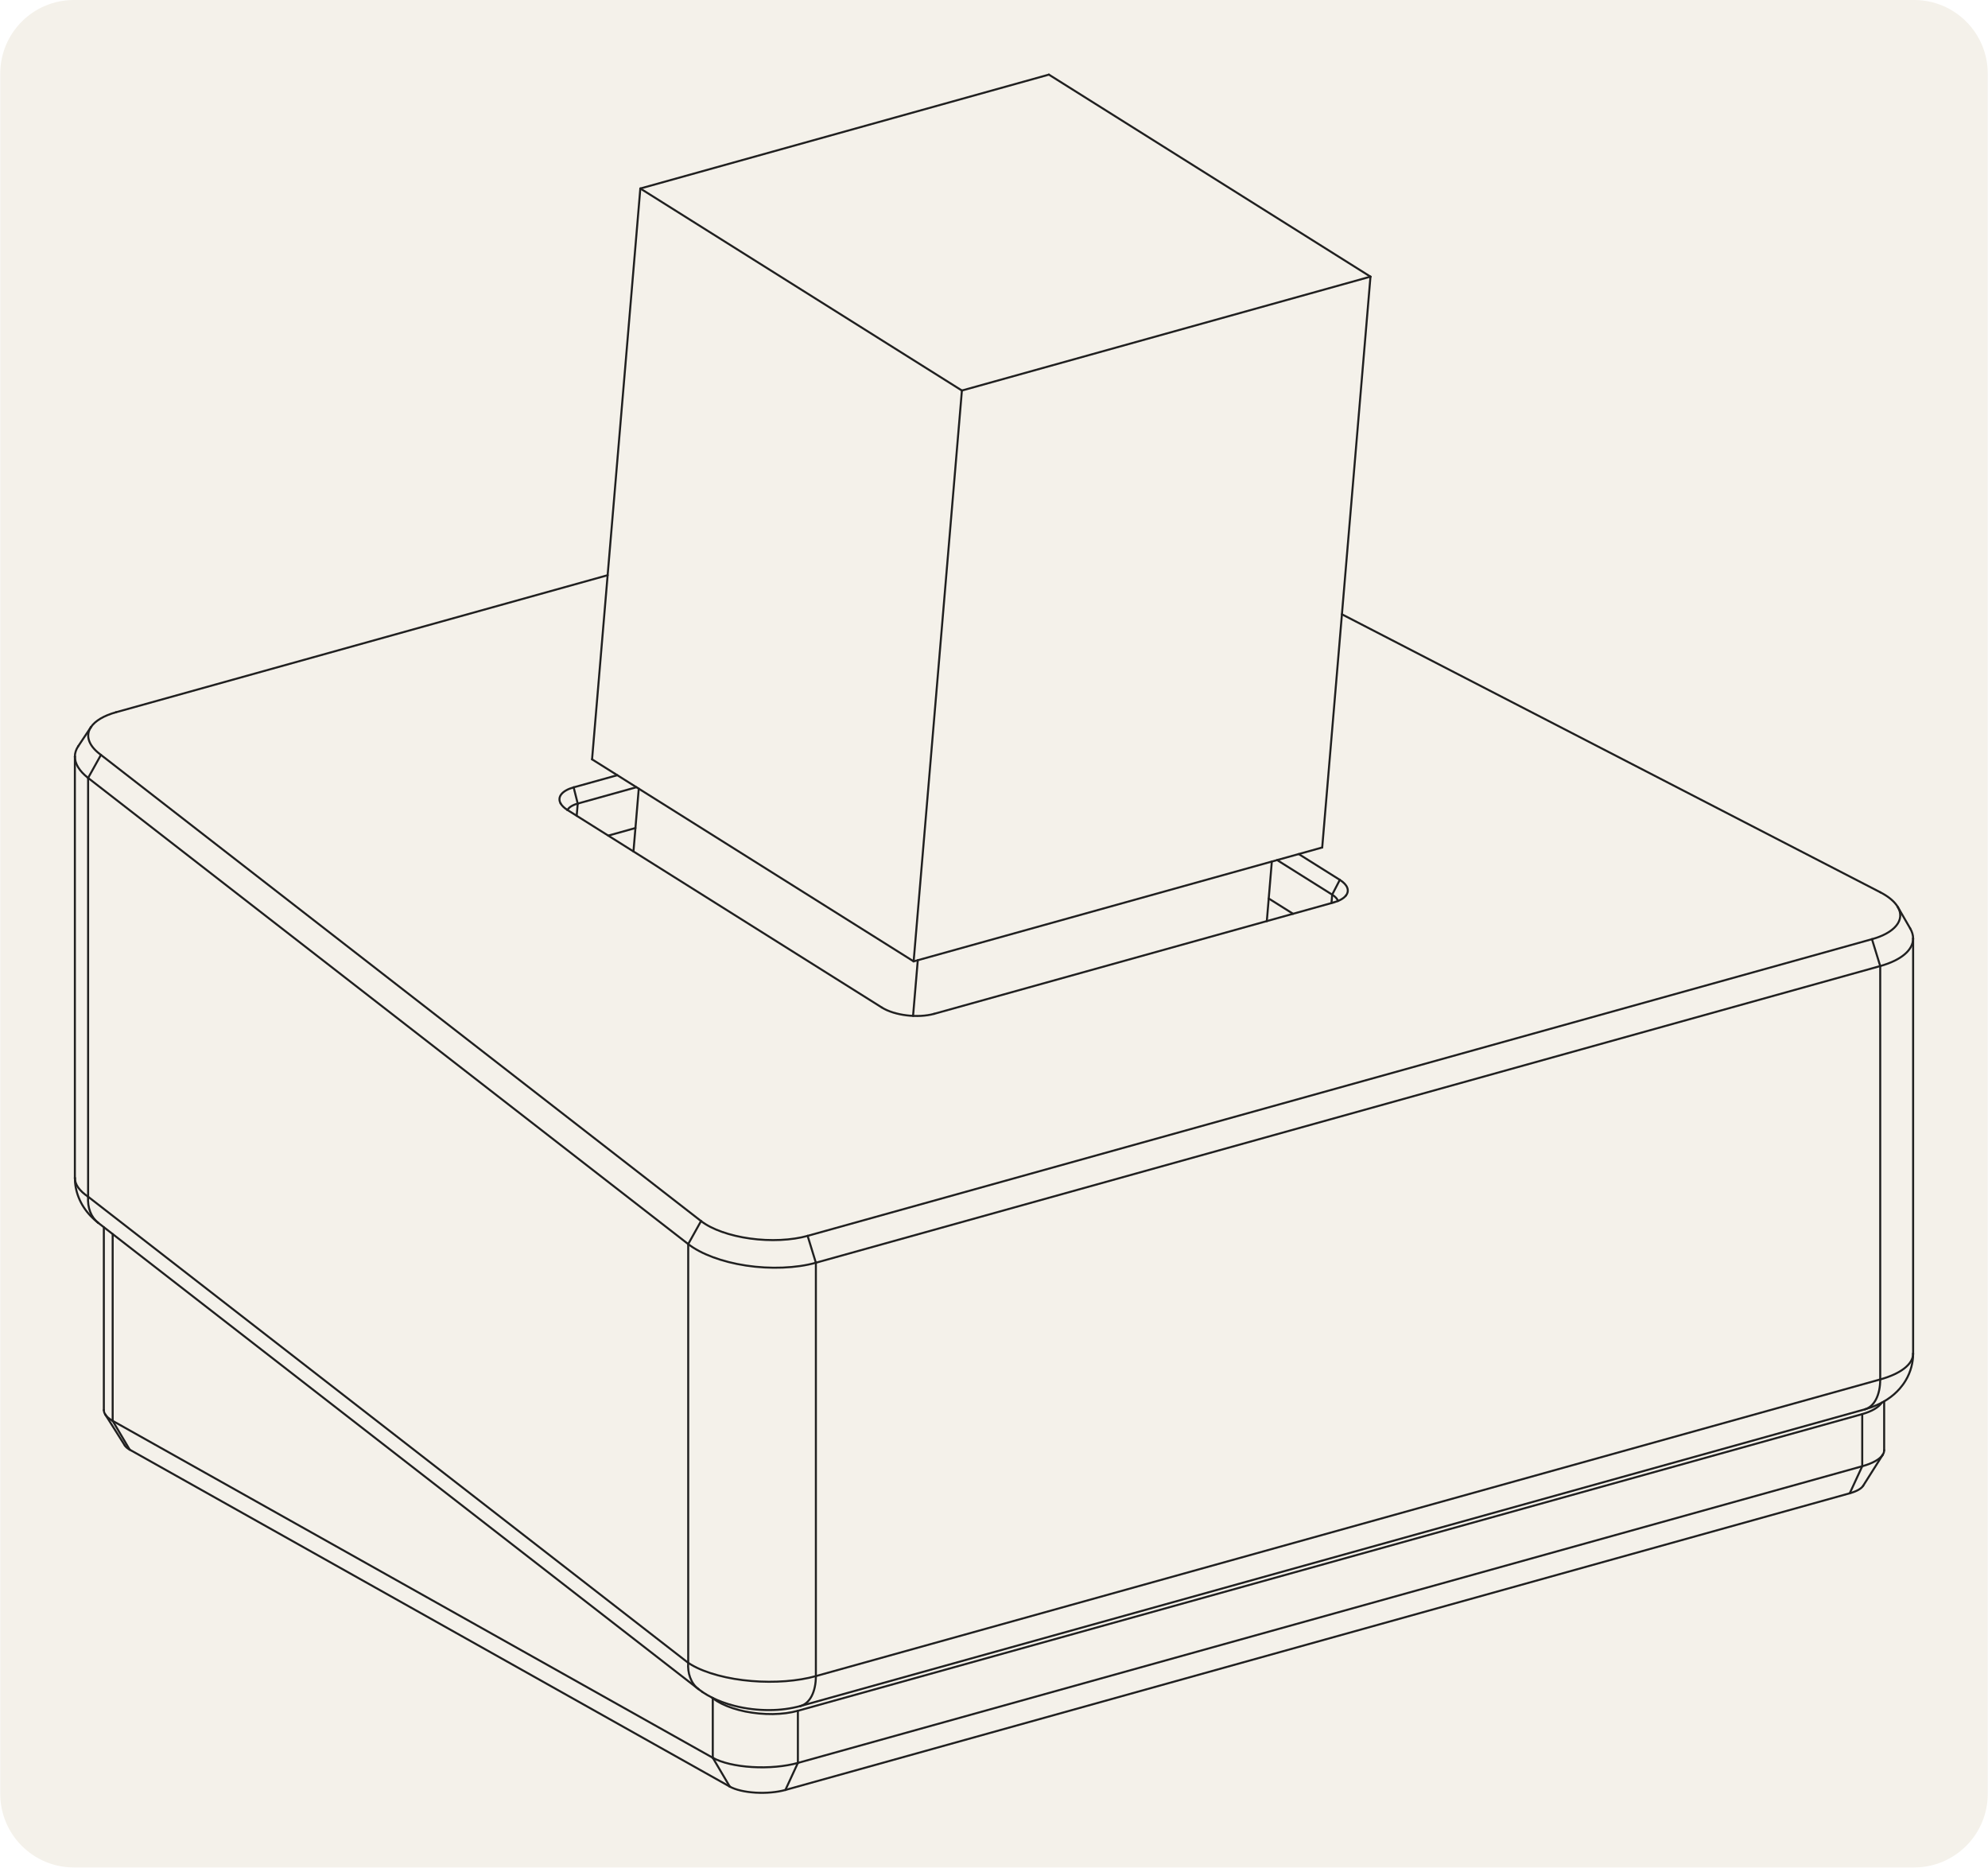
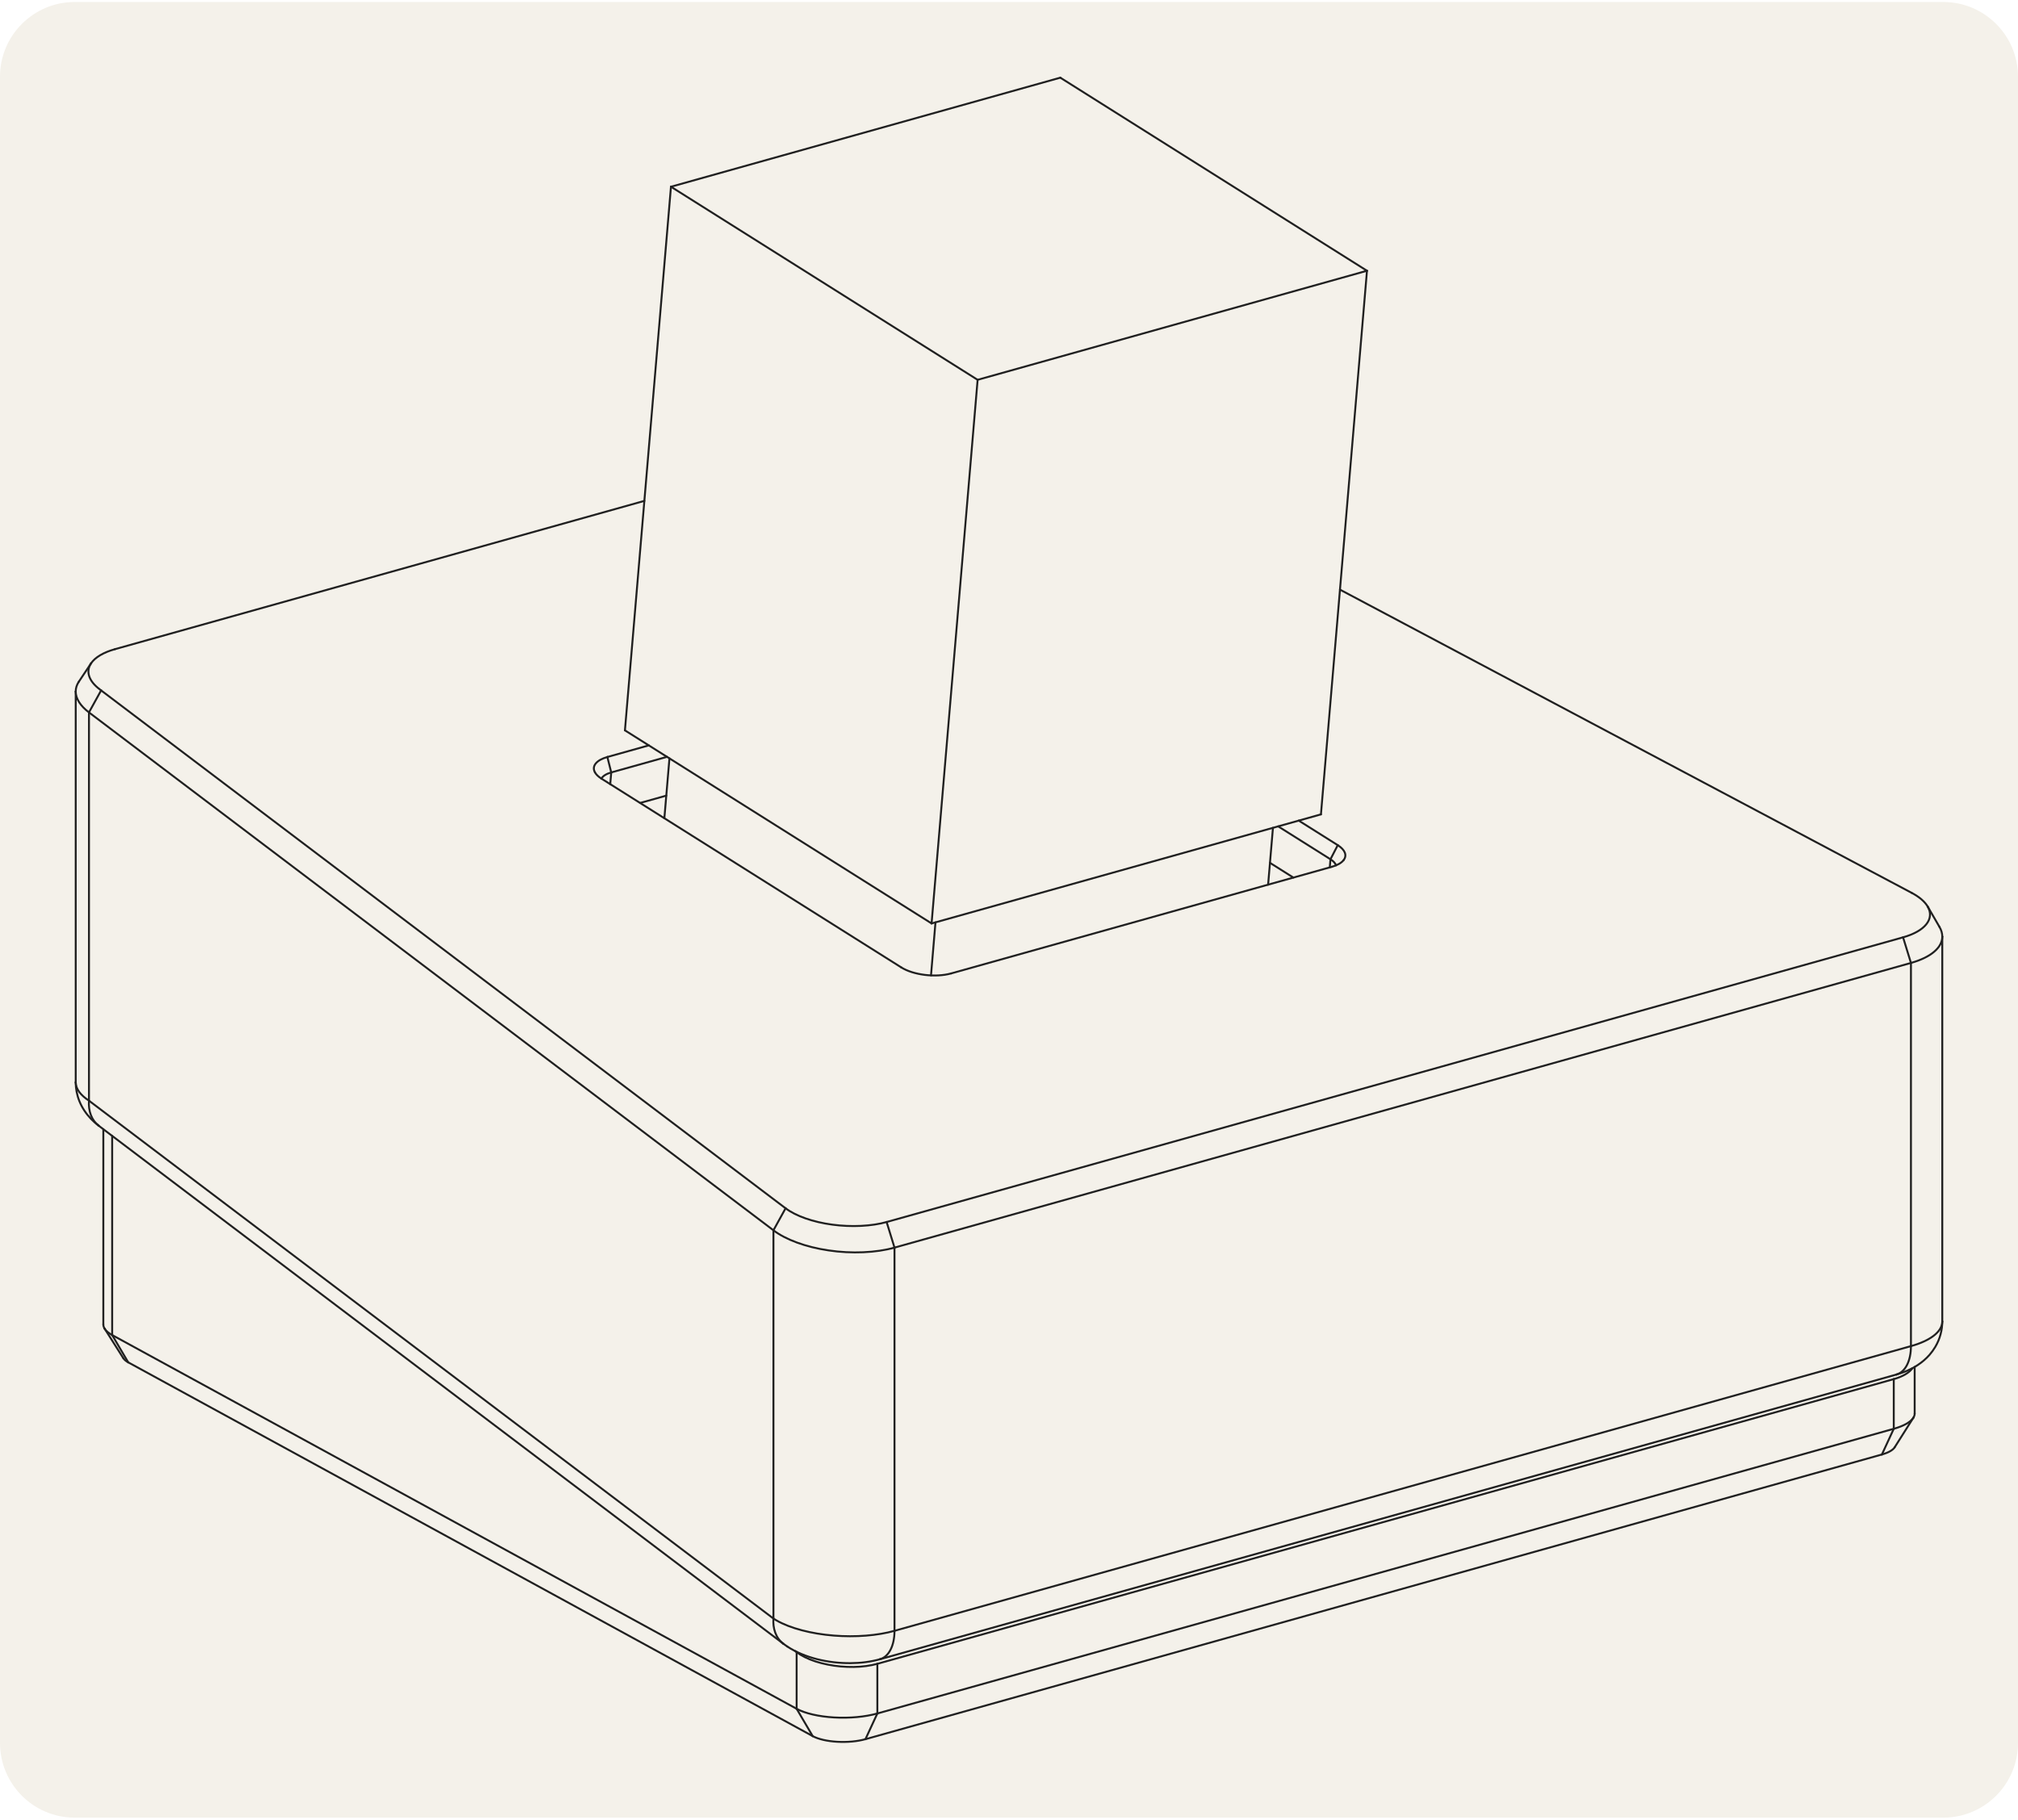
- <svg xmlns="http://www.w3.org/2000/svg" width="412px" height="387px" viewBox="-33.139 -34.003 68.61 64.463" version="1.1">
-   <rect x="-33.139" y="-34.003" width="68.61" height="64.463" rx="2.541" fill="#f4f1ea" />
+ <svg xmlns="http://www.w3.org/2000/svg" width="438px" height="395px" viewBox="-35.406 -34.594 73.079 65.76" version="1.1">
+   <rect x="-35.406" y="-34.594" width="73.079" height="65.76" rx="2.707" fill="#f4f1ea" />
  <g transform="scale(1,-1)" stroke-linecap="round">
    <g fill="none" stroke="rgb(32,32,32)" stroke-width="0.07" id="visible">
-       <line x1="31.759" y1="0.655" x2="-4.983" y2="-9.586" />
-       <path d="M -4.983,-9.586 C -5.648,-9.775 -6.563,-9.811 -7.394,-9.683 C -8.229,-9.557 -8.957,-9.28 -9.39,-8.942" />
-       <line x1="31.474" y1="1.583" x2="-5.268" y2="-8.658" />
-       <path d="M 32.793,1.955 Q 32.894,1.782 32.895,1.607" />
-       <path d="M 32.895,1.607 C 32.895,1.412 32.794,1.222 32.598,1.057 C 32.402,0.892 32.111,0.753 31.759,0.655" />
-       <path d="M -5.268,-8.658 C -5.812,-8.812 -6.558,-8.848 -7.254,-8.75 C -7.951,-8.655 -8.583,-8.432 -8.947,-8.147" />
-       <line x1="-9.39" y1="-8.942" x2="-30.106" y2="7.149" />
-       <path d="M 31.764,3.201 C 32.054,3.051 32.262,2.874 32.368,2.69" />
-       <path d="M 32.368,2.69 C 32.494,2.474 32.475,2.248 32.314,2.052 C 32.156,1.855 31.858,1.689 31.474,1.583" />
-       <line x1="-29.142" y1="9.417" x2="-12.171" y2="14.147" />
-       <path d="M -29.663,7.944 C -29.68,7.957 -29.697,7.971 -29.714,7.984 C -30.093,8.276 -30.202,8.618 -30.008,8.904" />
-       <path d="M -30.008,8.904 C -29.866,9.119 -29.558,9.302 -29.142,9.417" />
-       <line x1="-8.947" y1="-8.147" x2="-29.663" y2="7.944" />
-       <line x1="13.176" y1="12.798" x2="31.764" y2="3.201" />
-       <line x1="-13.559" y1="6.043" x2="-2.705" y2="-0.776" />
-       <path d="M -2.705,-0.776 A 1.289,0.565 -4.833 0,1 -0.901,-0.994" />
-       <line x1="-0.901" y1="-0.994" x2="12.889" y2="2.85" />
-       <path d="M 12.889,2.85 A 1.289,0.565 -4.833 0,1 13.313,3.087" />
-       <path d="M 13.313,3.087 A 1.289,0.565 -4.833 0,1 13.104,3.631" />
-       <line x1="13.104" y1="3.631" x2="11.685" y2="4.522" />
-       <line x1="-11.837" y1="7.244" x2="-13.345" y2="6.824" />
-       <path d="M -13.345,6.824 A 1.289,0.565 -4.833 0,1 -13.795,6.27" />
-       <path d="M -13.795,6.27 A 1.289,0.565 -4.833 0,1 -13.559,6.043" />
-       <path d="M -30.106,7.149 C -30.406,7.382 -30.564,7.641 -30.563,7.887" />
-       <path d="M -30.563,7.887 Q -30.562,8.071 -30.45,8.24" />
-       <path d="M 13.042,2.902 A 1.0,0.438 -4.833 0,1 12.84,3.12" />
-       <line x1="12.84" y1="3.12" x2="10.939" y2="4.314" />
-       <line x1="-13.204" y1="6.264" x2="-11.177" y2="6.829" />
-       <path d="M -13.204,6.264 A 1.0,0.438 -4.833 0,1 -13.559,6.042" />
-       <path d="M 10.65,2.987 L 11.489,2.46" />
-       <path d="M -12.151,5.158 L -11.212,5.42" />
-       <line x1="-5.604" y1="-26.852" x2="31.138" y2="-16.611" />
-       <line x1="-5.604" y1="-25.052" x2="31.138" y2="-14.811" />
-       <path d="M 31.138,-16.611 A 2.0,0.703 0.0 0,1 31.847,-16.213" />
-       <path d="M 31.847,-16.213 A 2.0,0.703 0.0 0,1 31.895,-16.06" />
-       <path d="M 31.138,-14.811 C 31.46,-14.721 31.7,-14.581 31.815,-14.415" />
-       <line x1="-6.035" y1="-27.785" x2="30.707" y2="-17.544" />
-       <line x1="-8.574" y1="-24.594" x2="-8.542" y2="-24.619" />
-       <path d="M -8.542,-24.619 L -8.403,-24.715 L -8.241,-24.805 L -8.059,-24.887 L -7.86,-24.961 L -7.646,-25.024 L -7.42,-25.077 L -7.186,-25.117 L -6.948,-25.146 L -6.707,-25.162 L -6.469,-25.166 L -6.237,-25.156 L -6.013,-25.134 L -5.801,-25.099 L -5.604,-25.052" />
-       <path d="M -8.542,-26.674 A 2.0,0.703 0.0 0,1 -5.604,-26.852" />
-       <path d="M 30.707,-17.544 A 1.307,0.459 0.0 0,1 31.171,-17.283" />
-       <path d="M -7.955,-27.669 A 1.307,0.459 0.0 0,1 -6.035,-27.785" />
-       <line x1="-28.671" y1="-16.038" x2="-7.955" y2="-27.669" />
-       <path d="M -28.839,-15.894 A 1.307,0.459 1.6986586020598045e-15 0,1 -28.671,-16.038" />
-       <line x1="-29.258" y1="-15.044" x2="-8.542" y2="-26.674" />
-       <path d="M -29.563,-14.671 A 2.0,0.703 1.6986586020598045e-15 0,1 -29.515,-14.823" />
-       <path d="M -29.515,-14.823 A 2.0,0.703 1.6986586020598045e-15 0,1 -29.258,-15.044" />
-       <line x1="-1.628" y1="-1.065" x2="-1.465" y2="0.857" />
-       <line x1="-11.28" y1="4.611" x2="-11.097" y2="6.779" />
-       <line x1="10.584" y1="2.207" x2="10.757" y2="4.264" />
-       <line x1="-1.608" y1="0.817" x2="0.058" y2="20.522" />
-       <line x1="0.058" y1="20.522" x2="-11.043" y2="27.496" />
-       <line x1="-12.709" y1="7.791" x2="-11.043" y2="27.496" />
-       <line x1="-1.608" y1="0.817" x2="-12.709" y2="7.791" />
-       <line x1="12.496" y1="4.748" x2="14.162" y2="24.453" />
-       <line x1="14.162" y1="24.453" x2="3.061" y2="31.427" />
-       <line x1="-1.608" y1="0.817" x2="12.496" y2="4.748" />
-       <line x1="0.058" y1="20.522" x2="14.162" y2="24.453" />
-       <line x1="-11.043" y1="27.496" x2="3.061" y2="31.427" />
-       <line x1="-4.983" y1="-23.855" x2="-4.983" y2="-9.586" />
-       <line x1="31.759" y1="-13.614" x2="-4.983" y2="-23.855" />
-       <line x1="31.759" y1="-13.614" x2="31.759" y2="0.655" />
-       <path d="M -4.983,-23.855 C -5.594,-24.027 -6.405,-24.092 -7.208,-24.024 C -8.01,-23.959 -8.795,-23.755 -9.289,-23.46 C -9.324,-23.439 -9.358,-23.418 -9.39,-23.397" />
-       <line x1="-9.39" y1="-23.397" x2="-9.39" y2="-8.942" />
-       <path d="M 31.759,-13.614 A 1.5,0.873 -74.425 0,0 31.23,-14.646" />
-       <path d="M -4.983,-23.855 A 1.5,0.873 -74.425 0,0 -5.512,-24.887" />
-       <path d="M 31.474,1.583 L 31.759,0.655" />
-       <line x1="-5.268" y1="-8.658" x2="-4.983" y2="-9.586" />
-       <path d="M 32.895,-12.722 C 32.898,-13.09 32.457,-13.421 31.759,-13.614" />
-       <path d="M -9.39,-23.397 C -9.419,-23.734 -9.304,-24.102 -9.038,-24.302" />
-       <path d="M -8.947,-8.147 L -9.39,-8.942" />
-       <line x1="-9.39" y1="-23.397" x2="-30.106" y2="-7.306" />
-       <line x1="-30.106" y1="-7.306" x2="-30.106" y2="7.149" />
-       <path d="M -30.106,-7.306 A 1.5,1.118 -127.838 0,1 -29.754,-8.211" />
-       <line x1="-29.663" y1="7.944" x2="-30.106" y2="7.149" />
-       <path d="M -30.106,-7.306 C -30.401,-7.109 -30.563,-6.885 -30.563,-6.659" />
-       <line x1="12.84" y1="3.12" x2="13.104" y2="3.631" />
-       <line x1="-13.204" y1="6.264" x2="-13.345" y2="6.824" />
-       <line x1="12.816" y1="2.829" x2="12.84" y2="3.12" />
-       <line x1="-13.24" y1="5.842" x2="-13.204" y2="6.264" />
-       <line x1="31.138" y1="-16.611" x2="31.138" y2="-14.811" />
-       <line x1="-5.604" y1="-26.852" x2="-5.604" y2="-25.052" />
-       <line x1="-6.035" y1="-27.785" x2="-5.604" y2="-26.852" />
-       <line x1="30.707" y1="-17.544" x2="31.138" y2="-16.611" />
-       <line x1="-8.542" y1="-26.674" x2="-8.542" y2="-24.619" />
-       <line x1="-7.955" y1="-27.669" x2="-8.542" y2="-26.674" />
-       <line x1="-29.258" y1="-15.044" x2="-29.258" y2="-8.596" />
-       <line x1="-28.671" y1="-16.038" x2="-29.258" y2="-15.044" />
-       <line x1="31.23" y1="-14.646" x2="-5.512" y2="-24.887" />
-       <line x1="32.895" y1="-12.722" x2="32.895" y2="1.607" />
-       <path d="M -5.512,-24.887 C -5.855,-24.98 -6.212,-25.027 -6.585,-25.028 C -6.982,-25.03 -7.393,-24.983 -7.788,-24.883 C -7.934,-24.846 -8.076,-24.802 -8.216,-24.75 C -8.46,-24.66 -8.686,-24.546 -8.895,-24.407" />
-       <path d="M -9.038,-24.302 C -8.993,-24.337 -8.94,-24.376 -8.895,-24.407" />
-       <path d="M 32.895,-12.722 C 32.896,-13.024 32.815,-13.352 32.639,-13.647 C 32.58,-13.747 32.51,-13.843 32.431,-13.933 C 32.307,-14.074 32.165,-14.197 32.005,-14.302 C 31.768,-14.458 31.504,-14.569 31.23,-14.646" />
-       <path d="M 32.368,2.69 L 32.793,1.955" />
-       <line x1="-9.038" y1="-24.302" x2="-29.754" y2="-8.211" />
-       <line x1="-30.563" y1="-6.659" x2="-30.563" y2="7.887" />
-       <path d="M -29.754,-8.211 C -29.849,-8.138 -29.938,-8.058 -30.02,-7.971 C -30.197,-7.785 -30.339,-7.567 -30.431,-7.336 C -30.521,-7.113 -30.563,-6.88 -30.563,-6.659" />
-       <path d="M -30.008,8.904 L -30.45,8.24" />
-       <line x1="31.895" y1="-16.06" x2="31.895" y2="-14.37" />
-       <line x1="31.171" y1="-17.283" x2="31.847" y2="-16.213" />
-       <line x1="-29.563" y1="-14.671" x2="-29.563" y2="-8.36" />
-       <line x1="-28.839" y1="-15.894" x2="-29.515" y2="-14.823" />
+       <line x1="33.796" y1="-0.21" x2="-3.013" y2="-10.52" />
+       <path d="M -3.013,-10.52 C -3.672,-10.708 -4.577,-10.746 -5.402,-10.621 C -6.23,-10.5 -6.958,-10.228 -7.397,-9.893" />
+       <line x1="33.511" y1="0.718" x2="-3.298" y2="-9.593" />
+       <path d="M 34.829,1.096 Q 34.931,0.922 34.931,0.746" />
+       <path d="M 34.931,0.746 C 34.932,0.55 34.831,0.359 34.634,0.194 C 34.439,0.028 34.148,-0.111 33.796,-0.21" />
+       <path d="M -3.298,-9.593 C -3.837,-9.746 -4.575,-9.782 -5.266,-9.688 C -5.958,-9.596 -6.587,-9.377 -6.957,-9.095" />
+       <line x1="-7.397" y1="-9.893" x2="-32.184" y2="8.864" />
+       <path d="M 33.824,2.328 C 34.101,2.181 34.301,2.009 34.404,1.83" />
+       <path d="M 34.404,1.83 C 34.53,1.613 34.511,1.386 34.351,1.189 C 34.193,0.992 33.895,0.825 33.511,0.718" />
+       <line x1="-31.244" y1="11.154" x2="-12.072" y2="16.525" />
+       <path d="M -31.744,9.661 C -31.761,9.675 -31.778,9.688 -31.796,9.701 C -32.191,9.998 -32.307,10.348 -32.109,10.64" />
+       <path d="M -32.109,10.64 C -31.966,10.856 -31.659,11.039 -31.244,11.154" />
+       <line x1="-6.957" y1="-9.096" x2="-31.744" y2="9.661" />
+       <line x1="13.119" y1="13.311" x2="33.824" y2="2.328" />
+       <line x1="-13.626" y1="6.466" x2="-2.767" y2="-0.372" />
+       <path d="M -2.767,-0.372 A 1.289,0.567 -4.838 0,1 -0.963,-0.59" />
+       <line x1="-0.963" y1="-0.59" x2="12.824" y2="3.272" />
+       <path d="M 12.824,3.272 A 1.289,0.567 -4.838 0,1 13.247,3.509" />
+       <path d="M 13.247,3.509 A 1.289,0.567 -4.838 0,1 13.039,4.056" />
+       <line x1="13.039" y1="4.056" x2="11.625" y2="4.946" />
+       <line x1="-11.91" y1="7.67" x2="-13.411" y2="7.249" />
+       <path d="M -13.411,7.249 A 1.289,0.567 -4.838 0,1 -13.861,6.693" />
+       <path d="M -13.861,6.693 A 1.289,0.567 -4.838 0,1 -13.626,6.466" />
+       <path d="M -32.184,8.864 C -32.499,9.102 -32.665,9.368 -32.664,9.622" />
+       <path d="M -32.664,9.622 Q -32.664,9.808 -32.551,9.977" />
+       <path d="M 12.977,3.325 A 1.0,0.44 -4.838 0,1 12.775,3.545" />
+       <line x1="12.775" y1="3.545" x2="10.881" y2="4.737" />
+       <line x1="-13.271" y1="6.69" x2="-11.252" y2="7.255" />
+       <path d="M -13.271,6.69 A 1.0,0.44 -4.838 0,1 -13.626,6.466" />
+       <path d="M 10.584,3.416 L 11.432,2.882" />
+       <path d="M -12.226,5.584 L -11.278,5.85" />
+       <line x1="-3.634" y1="-27.393" x2="33.174" y2="-17.082" />
+       <line x1="-3.634" y1="-25.594" x2="33.174" y2="-15.283" />
+       <path d="M 33.174,-17.082 A 2.0,0.706 0.0 0,1 33.883,-16.683" />
+       <path d="M 33.883,-16.683 A 2.0,0.706 0.0 0,1 33.931,-16.529" />
+       <path d="M 33.174,-15.283 C 33.495,-15.193 33.734,-15.053 33.85,-14.888" />
+       <line x1="-4.065" y1="-28.324" x2="32.744" y2="-18.013" />
+       <line x1="-6.605" y1="-25.136" x2="-6.557" y2="-25.172" />
+       <path d="M -6.557,-25.172 L -6.416,-25.267 L -6.253,-25.356 L -6.071,-25.437 L -5.872,-25.509 L -5.659,-25.571 L -5.434,-25.622 L -5.202,-25.662 L -4.965,-25.69 L -4.727,-25.705 L -4.491,-25.708 L -4.261,-25.698 L -4.039,-25.675 L -3.829,-25.64 L -3.634,-25.594" />
+       <path d="M -6.557,-27.223 A 2.0,0.706 0.0 0,1 -3.634,-27.393" />
+       <path d="M 32.744,-18.013 A 1.307,0.461 0.0 0,1 33.207,-17.752" />
+       <path d="M -5.975,-28.213 A 1.307,0.461 0.0 0,1 -4.065,-28.324" />
+       <line x1="-30.762" y1="-14.676" x2="-5.975" y2="-28.213" />
+       <path d="M -30.94,-14.526 A 1.307,0.461 0.0 0,1 -30.762,-14.676" />
+       <line x1="-31.344" y1="-13.687" x2="-6.557" y2="-27.223" />
+       <path d="M -31.664,-13.303 A 2.0,0.706 0.0 0,1 -31.616,-13.457" />
+       <path d="M -31.616,-13.457 A 2.0,0.706 0.0 0,1 -31.344,-13.687" />
+       <line x1="-1.691" y1="-0.661" x2="-1.529" y2="1.261" />
+       <line x1="-11.347" y1="5.031" x2="-11.163" y2="7.199" />
+       <line x1="10.517" y1="2.626" x2="10.692" y2="4.684" />
+       <line x1="-1.67" y1="1.221" x2="-0.003" y2="20.91" />
+       <line x1="-0.003" y1="20.91" x2="-11.108" y2="27.903" />
+       <line x1="-12.775" y1="8.214" x2="-11.108" y2="27.903" />
+       <line x1="-1.67" y1="1.221" x2="-12.775" y2="8.214" />
+       <line x1="12.43" y1="5.171" x2="14.097" y2="24.86" />
+       <line x1="14.097" y1="24.86" x2="2.992" y2="31.853" />
+       <line x1="-1.67" y1="1.221" x2="12.43" y2="5.171" />
+       <line x1="-0.003" y1="20.91" x2="14.097" y2="24.86" />
+       <line x1="-11.108" y1="27.903" x2="2.992" y2="31.853" />
+       <line x1="-3.013" y1="-24.399" x2="-3.013" y2="-10.52" />
+       <line x1="33.796" y1="-14.088" x2="-3.013" y2="-24.399" />
+       <line x1="33.796" y1="-14.088" x2="33.796" y2="-0.21" />
+       <path d="M -3.013,-24.399 C -3.619,-24.57 -4.421,-24.636 -5.218,-24.571 C -6.013,-24.508 -6.794,-24.309 -7.294,-24.018 C -7.33,-23.998 -7.364,-23.977 -7.397,-23.955" />
+       <line x1="-7.397" y1="-23.955" x2="-7.397" y2="-9.893" />
+       <path d="M 33.796,-14.088 A 1.5,0.872 -74.351 0,0 33.268,-15.118" />
+       <path d="M -3.013,-24.399 A 1.5,0.872 -74.351 0,0 -3.54,-25.429" />
+       <path d="M 33.511,0.718 L 33.796,-0.21" />
+       <line x1="-3.298" y1="-9.593" x2="-3.013" y2="-10.52" />
+       <path d="M 34.931,-13.193 C 34.934,-13.562 34.494,-13.895 33.796,-14.088" />
+       <path d="M -7.397,-23.955 C -7.41,-24.126 -7.392,-24.303 -7.332,-24.464 C -7.274,-24.624 -7.174,-24.765 -7.042,-24.864" />
+       <path d="M -6.957,-9.095 L -7.397,-9.893" />
+       <line x1="-7.397" y1="-23.955" x2="-32.184" y2="-5.198" />
+       <line x1="-32.184" y1="-5.198" x2="-32.184" y2="8.864" />
+       <path d="M -32.184,-5.198 A 1.5,1.106 -127.116 0,1 -31.829,-6.107" />
+       <line x1="-31.744" y1="9.661" x2="-32.184" y2="8.864" />
+       <path d="M -32.184,-5.198 C -32.493,-4.997 -32.664,-4.766 -32.664,-4.533" />
+       <line x1="12.775" y1="3.545" x2="13.039" y2="4.056" />
+       <line x1="-13.271" y1="6.69" x2="-13.411" y2="7.249" />
+       <line x1="12.75" y1="3.251" x2="12.775" y2="3.545" />
+       <line x1="-13.307" y1="6.265" x2="-13.271" y2="6.69" />
+       <line x1="33.174" y1="-17.082" x2="33.174" y2="-15.283" />
+       <line x1="-3.634" y1="-27.393" x2="-3.634" y2="-25.594" />
+       <line x1="-4.065" y1="-28.324" x2="-3.634" y2="-27.393" />
+       <line x1="32.744" y1="-18.013" x2="33.174" y2="-17.082" />
+       <line x1="-6.557" y1="-27.223" x2="-6.557" y2="-25.172" />
+       <line x1="-5.975" y1="-28.213" x2="-6.557" y2="-27.223" />
+       <line x1="-31.344" y1="-13.687" x2="-31.344" y2="-6.474" />
+       <line x1="-30.762" y1="-14.676" x2="-31.344" y2="-13.687" />
+       <line x1="33.268" y1="-15.118" x2="-3.54" y2="-25.429" />
+       <line x1="34.931" y1="-13.193" x2="34.931" y2="0.746" />
+       <path d="M -3.54,-25.429 C -3.881,-25.522 -4.236,-25.569 -4.606,-25.57 C -5.006,-25.573 -5.421,-25.526 -5.82,-25.425 C -6.206,-25.327 -6.578,-25.177 -6.897,-24.967" />
+       <path d="M -7.042,-24.864 C -6.996,-24.899 -6.943,-24.937 -6.897,-24.967" />
+       <path d="M 34.931,-13.193 C 34.932,-13.495 34.852,-13.824 34.675,-14.119 C 34.615,-14.22 34.545,-14.316 34.466,-14.407 C 34.342,-14.547 34.2,-14.669 34.04,-14.774 C 33.804,-14.93 33.541,-15.041 33.268,-15.118" />
+       <path d="M 34.404,1.83 L 34.829,1.096" />
+       <line x1="-7.042" y1="-24.864" x2="-31.829" y2="-6.107" />
+       <line x1="-32.664" y1="-4.533" x2="-32.664" y2="9.622" />
+       <path d="M -31.829,-6.107 C -31.93,-6.031 -32.024,-5.948 -32.111,-5.857 C -32.29,-5.671 -32.435,-5.453 -32.529,-5.221 C -32.621,-4.995 -32.665,-4.758 -32.664,-4.533" />
+       <path d="M -32.109,10.64 L -32.551,9.977" />
+       <line x1="33.931" y1="-16.529" x2="33.931" y2="-14.842" />
+       <line x1="33.207" y1="-17.752" x2="33.883" y2="-16.683" />
+       <line x1="-31.664" y1="-13.303" x2="-31.664" y2="-6.232" />
+       <line x1="-30.94" y1="-14.526" x2="-31.616" y2="-13.457" />
    </g>
  </g>
</svg>
